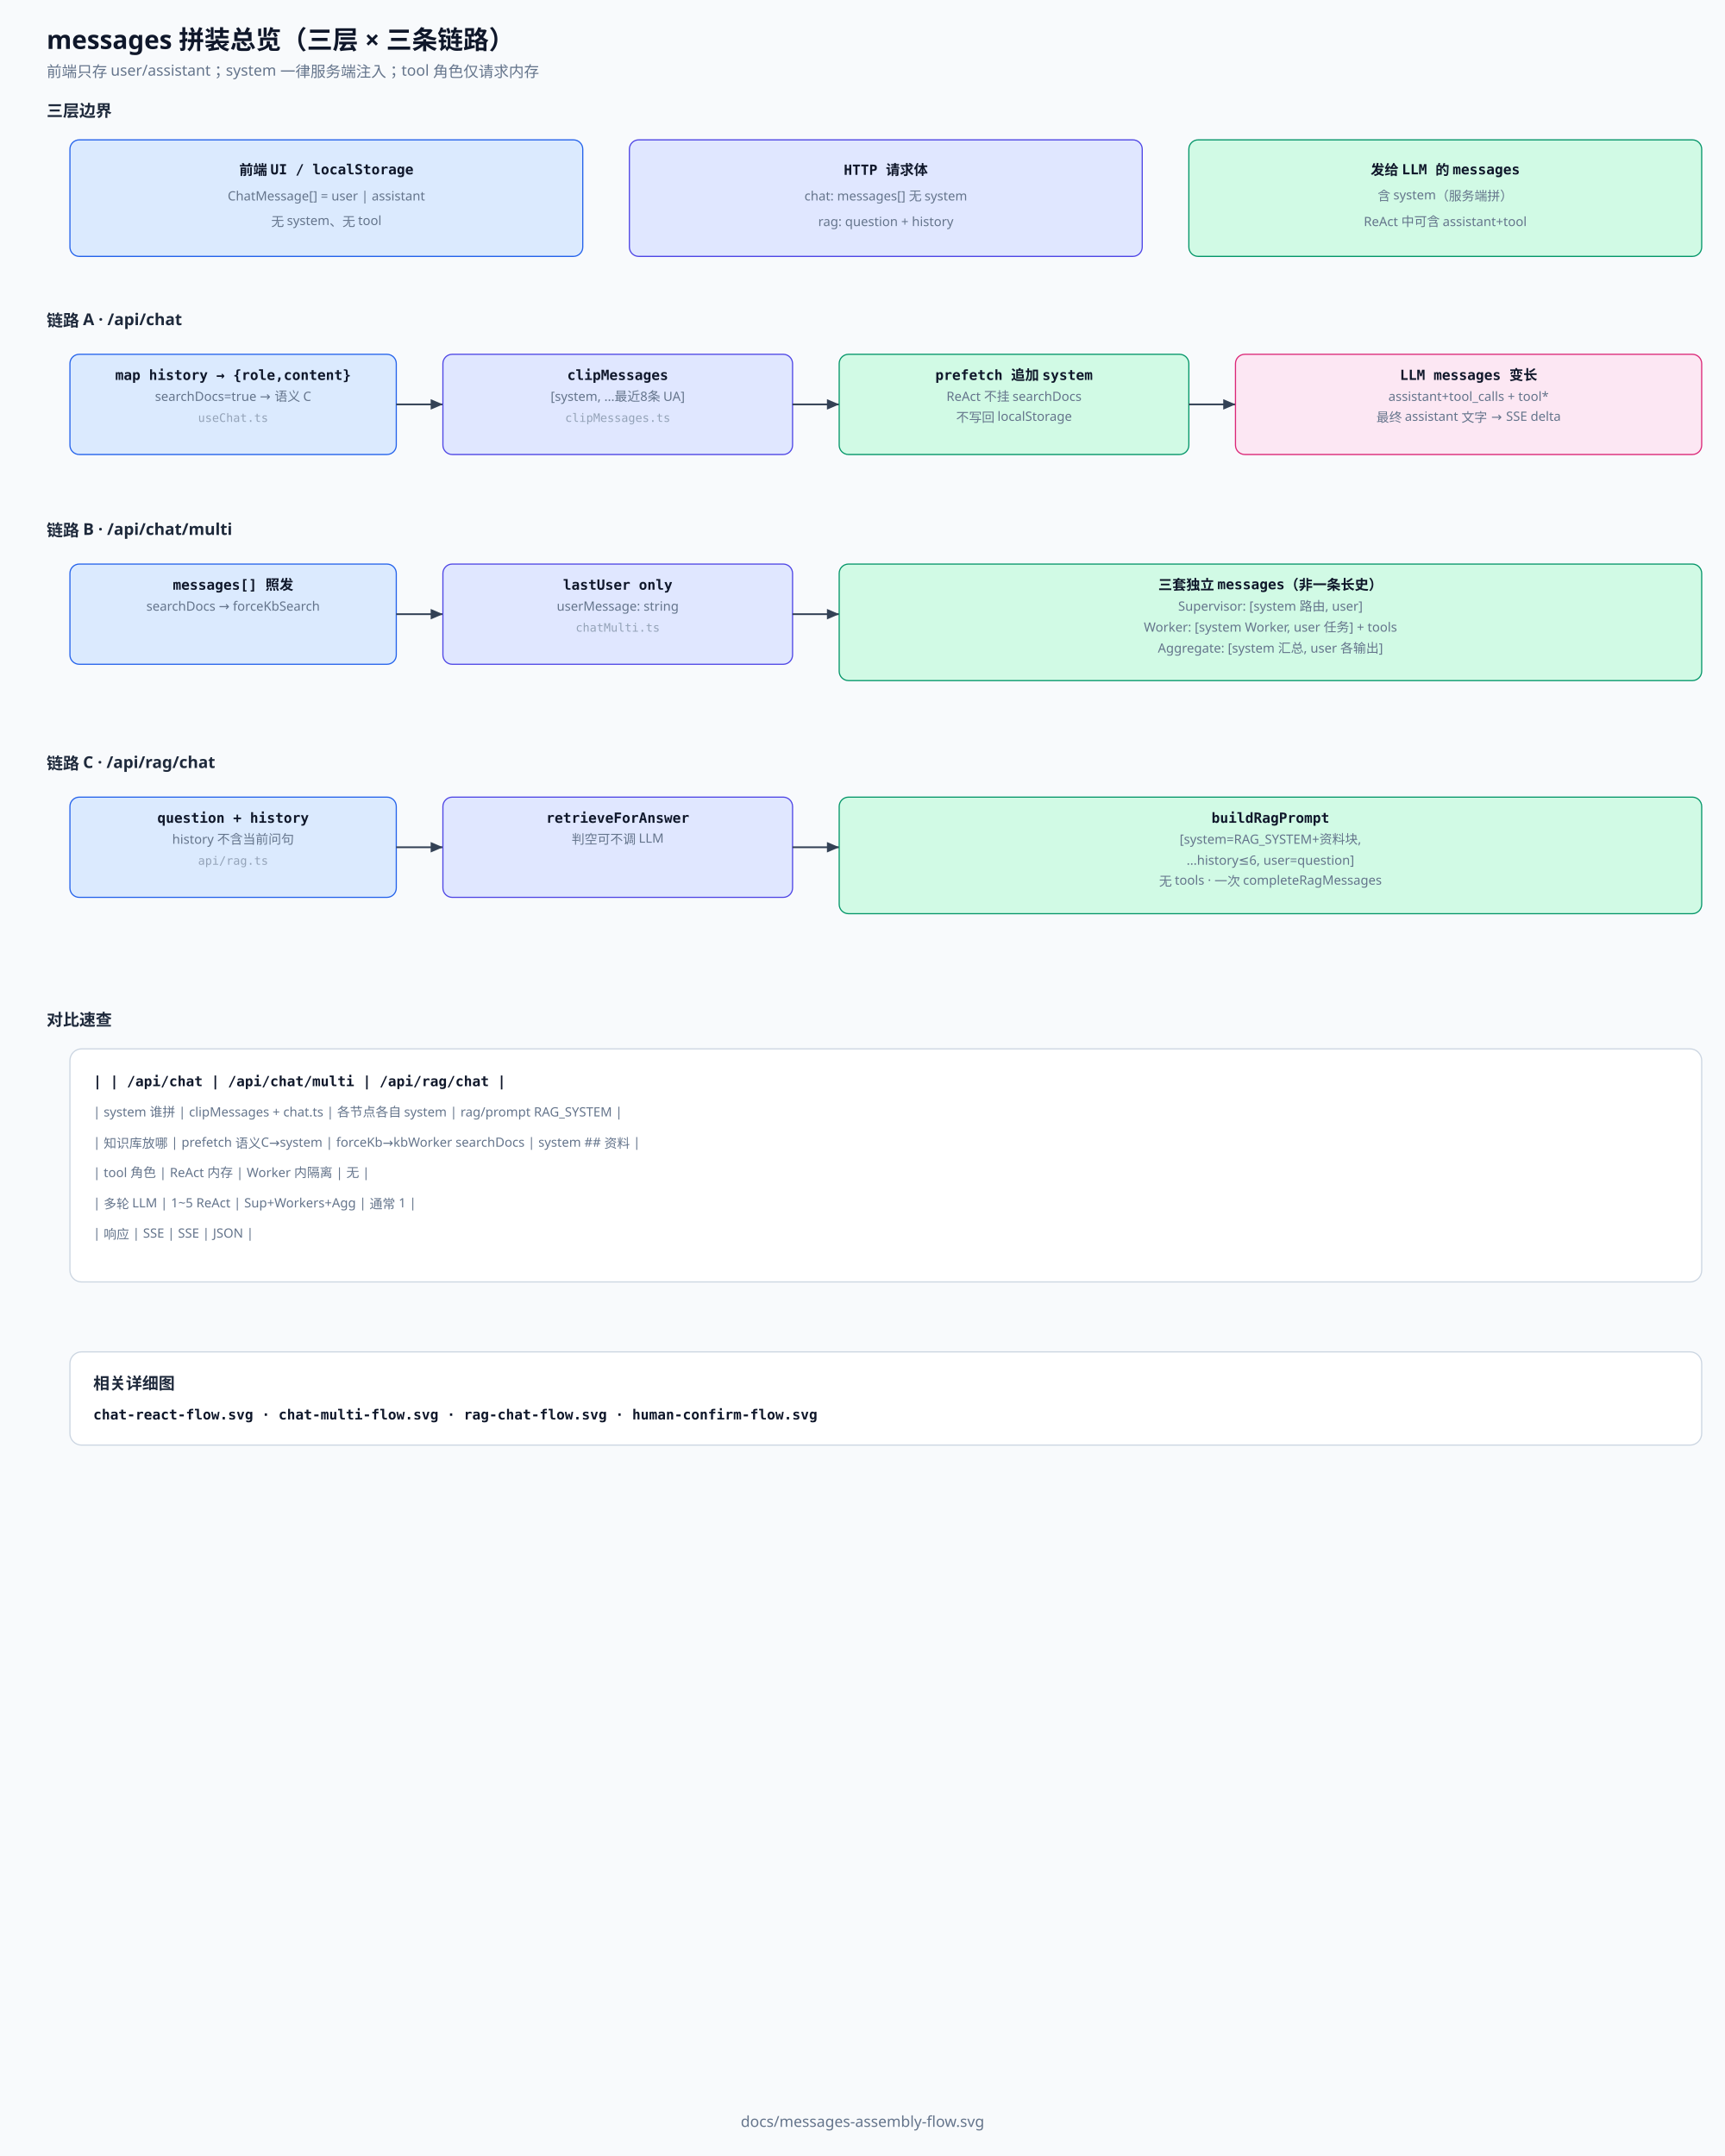
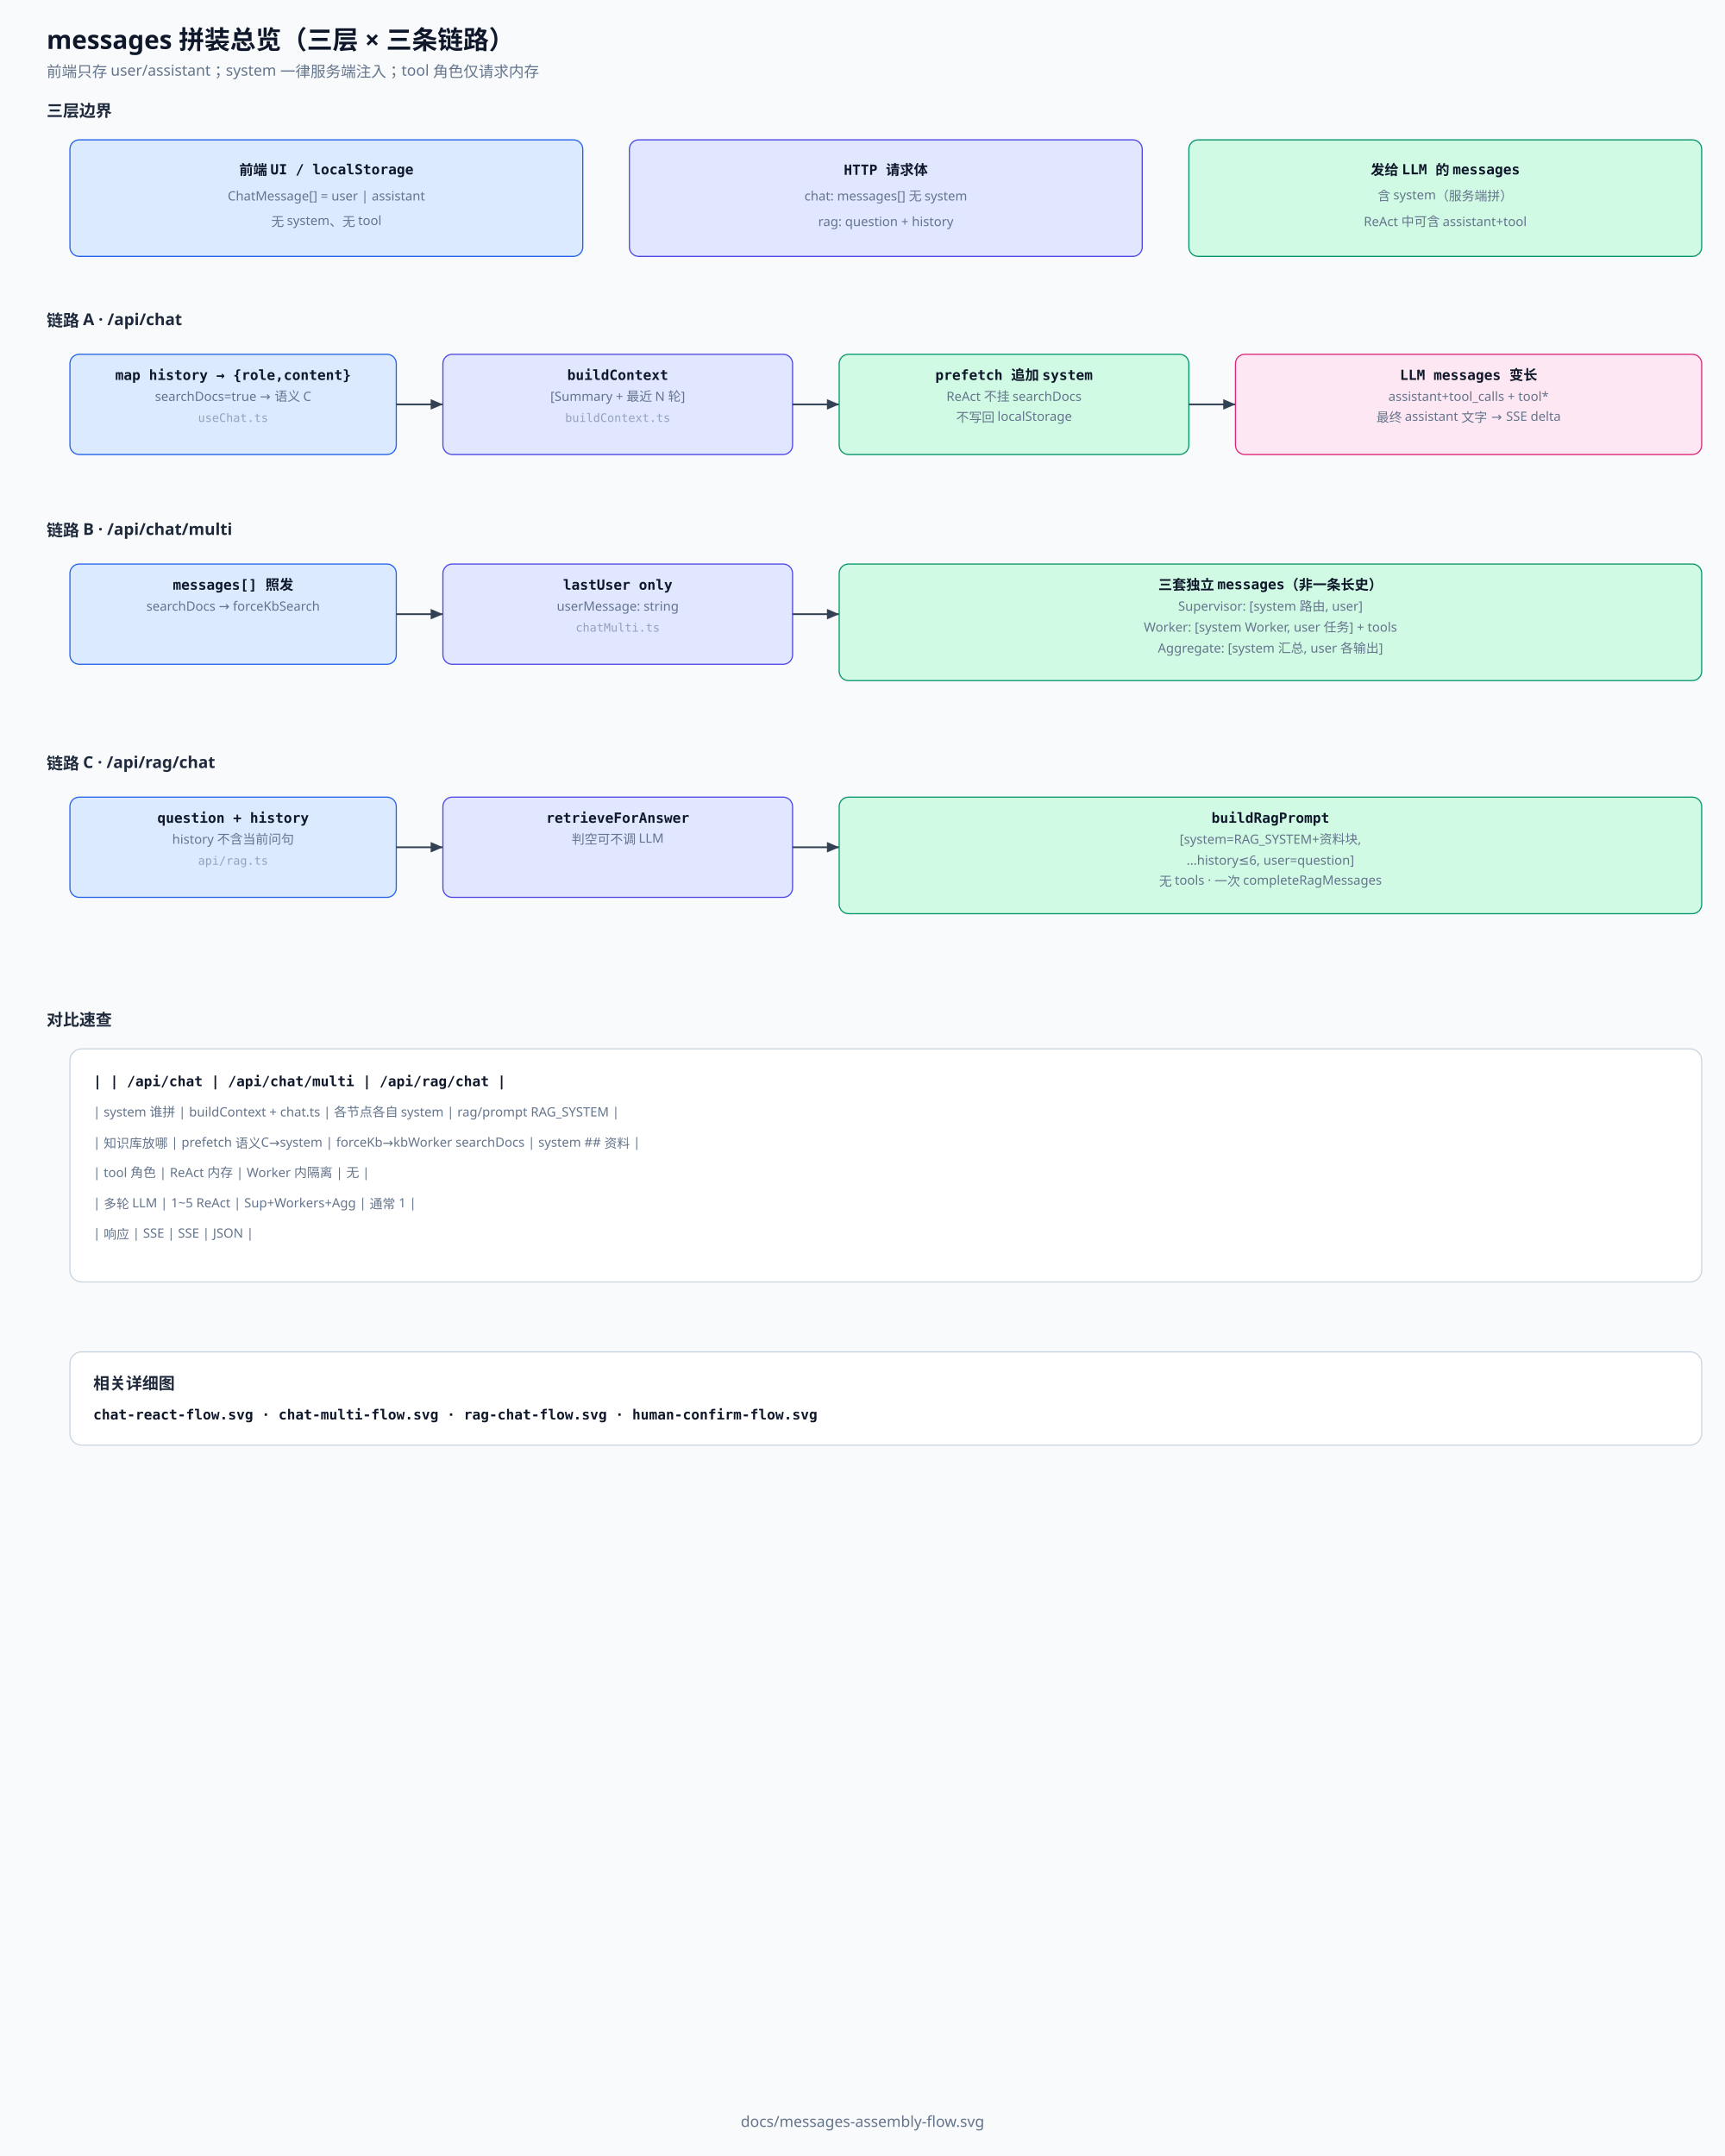
<svg xmlns="http://www.w3.org/2000/svg" viewBox="0 0 1480 1850" width="1480" height="1850" role="img" aria-label="Messages Assembly Flow">
  <defs>
    <marker id="arrow" markerWidth="8" markerHeight="8" refX="7" refY="3" orient="auto">
      <path d="M0,0 L7,3 L0,6 Z" fill="#334155" />
    </marker>
    <marker id="arrowBlue" markerWidth="8" markerHeight="8" refX="7" refY="3" orient="auto">
      <path d="M0,0 L7,3 L0,6 Z" fill="#2563eb" />
    </marker>
    <marker id="arrowGreen" markerWidth="8" markerHeight="8" refX="7" refY="3" orient="auto">
      <path d="M0,0 L7,3 L0,6 Z" fill="#059669" />
    </marker>
    <marker id="arrowAmber" markerWidth="8" markerHeight="8" refX="7" refY="3" orient="auto">
      <path d="M0,0 L7,3 L0,6 Z" fill="#d97706" />
    </marker>
    <marker id="arrowRed" markerWidth="8" markerHeight="8" refX="7" refY="3" orient="auto">
      <path d="M0,0 L7,3 L0,6 Z" fill="#dc2626" />
    </marker>
    <marker id="arrowPurple" markerWidth="8" markerHeight="8" refX="7" refY="3" orient="auto">
      <path d="M0,0 L7,3 L0,6 Z" fill="#7c3aed" />
    </marker>
    <style type="text/css">
      .title { font: 700 22px sans-serif; fill: #0f172a; }
      .subtitle { font: 400 13px sans-serif; fill: #64748b; }
      .lane { font: 700 12px sans-serif; fill: #475569; }
      .phase { font: 700 14px sans-serif; fill: #1e293b; }
      .box { font: 600 12px monospace; fill: #0f172a; }
      .box-sub { font: 400 11px sans-serif; fill: #64748b; }
      .file { font: 400 10px monospace; fill: #94a3b8; }
      .label { font: 500 11px sans-serif; fill: #475569; }
      .label-em { font: 600 11px sans-serif; fill: #2563eb; }
      .note { font: 400 11px sans-serif; fill: #64748b; }
      .legend { font: 500 11px sans-serif; fill: #334155; }
      .warn { font: 600 11px sans-serif; fill: #b45309; }
    </style>
  </defs>
  <rect width="1480" height="1850" fill="#f8fafc" />
  <text x="40" y="42" class="title">messages 拼装总览（三层 × 三条链路）</text>
  <text x="40" y="66" class="subtitle">前端只存 user/assistant；system 一律服务端注入；tool 角色仅请求内存</text>
  <g transform="translate(40, 100)">
    <text x="0" y="0" class="phase">三层边界</text>
    <rect x="20" y="20" width="440" height="100" rx="8" fill="#dbeafe" stroke="#2563eb" />
    <text x="240" y="50" text-anchor="middle" class="box">前端 UI / localStorage</text>
    <text x="240" y="72" text-anchor="middle" class="box-sub">ChatMessage[] = user | assistant</text>
    <text x="240" y="94" text-anchor="middle" class="box-sub">无 system、无 tool</text>
    <rect x="500" y="20" width="440" height="100" rx="8" fill="#e0e7ff" stroke="#4f46e5" />
    <text x="720" y="50" text-anchor="middle" class="box">HTTP 请求体</text>
    <text x="720" y="72" text-anchor="middle" class="box-sub">chat: messages[] 无 system</text>
    <text x="720" y="94" text-anchor="middle" class="box-sub">rag: question + history</text>
    <rect x="980" y="20" width="440" height="100" rx="8" fill="#d1fae5" stroke="#059669" />
    <text x="1200" y="50" text-anchor="middle" class="box">发给 LLM 的 messages</text>
    <text x="1200" y="72" text-anchor="middle" class="box-sub">含 system（服务端拼）</text>
    <text x="1200" y="94" text-anchor="middle" class="box-sub">ReAct 中可含 assistant+tool</text>
  </g>
  <g transform="translate(40, 280)">
    <text x="0" y="0" class="phase">链路 A · /api/chat</text>
    <rect x="20" y="24" width="280" height="86" rx="8" fill="#dbeafe" stroke="#2563eb" />
    <text x="160.0" y="46" text-anchor="middle" class="box">map history → {role,content}</text>
    <text x="160.0" y="64" text-anchor="middle" class="box-sub">searchDocs=true → 语义 C</text>
    <text x="160.0" y="82" text-anchor="middle" class="file">useChat.ts</text>
    <line x1="300" y1="67" x2="340" y2="67" stroke="#334155" stroke-width="1.5" marker-end="url(#arrow)" />
    <rect x="340" y="24" width="300" height="86" rx="8" fill="#e0e7ff" stroke="#4f46e5" />
-     <text x="490.0" y="46" text-anchor="middle" class="box">clipMessages</text>
-     <text x="490.0" y="64" text-anchor="middle" class="box-sub">[system, ...最近8条 UA]</text>
-     <text x="490.0" y="82" text-anchor="middle" class="file">clipMessages.ts</text>
+     <text x="490.0" y="46" text-anchor="middle" class="box">buildContext</text>
+     <text x="490.0" y="64" text-anchor="middle" class="box-sub">[Summary + 最近 N 轮]</text>
+     <text x="490.0" y="82" text-anchor="middle" class="file">buildContext.ts</text>
    <line x1="640" y1="67" x2="680" y2="67" stroke="#334155" stroke-width="1.5" marker-end="url(#arrow)" />
    <rect x="680" y="24" width="300" height="86" rx="8" fill="#d1fae5" stroke="#059669" />
    <text x="830.0" y="46" text-anchor="middle" class="box">prefetch 追加 system</text>
    <text x="830.0" y="64" text-anchor="middle" class="box-sub">ReAct 不挂 searchDocs</text>
    <text x="830.0" y="82" text-anchor="middle" class="box-sub">不写回 localStorage</text>
    <line x1="980" y1="67" x2="1020" y2="67" stroke="#334155" stroke-width="1.5" marker-end="url(#arrow)" />
    <rect x="1020" y="24" width="400" height="86" rx="8" fill="#fce7f3" stroke="#db2777" />
    <text x="1220.0" y="46" text-anchor="middle" class="box">LLM messages 变长</text>
    <text x="1220.0" y="64" text-anchor="middle" class="box-sub">assistant+tool_calls + tool*</text>
    <text x="1220.0" y="82" text-anchor="middle" class="box-sub">最终 assistant 文字 → SSE delta</text>
  </g>
  <g transform="translate(40, 460)">
    <text x="0" y="0" class="phase">链路 B · /api/chat/multi</text>
    <rect x="20" y="24" width="280" height="86" rx="8" fill="#dbeafe" stroke="#2563eb" />
    <text x="160.0" y="46" text-anchor="middle" class="box">messages[] 照发</text>
    <text x="160.0" y="64" text-anchor="middle" class="box-sub">searchDocs → forceKbSearch</text>
    <line x1="300" y1="67" x2="340" y2="67" stroke="#334155" stroke-width="1.5" marker-end="url(#arrow)" />
    <rect x="340" y="24" width="300" height="86" rx="8" fill="#e0e7ff" stroke="#4f46e5" />
    <text x="490.0" y="46" text-anchor="middle" class="box">lastUser only</text>
    <text x="490.0" y="64" text-anchor="middle" class="box-sub">userMessage: string</text>
    <text x="490.0" y="82" text-anchor="middle" class="file">chatMulti.ts</text>
    <line x1="640" y1="67" x2="680" y2="67" stroke="#334155" stroke-width="1.5" marker-end="url(#arrow)" />
    <rect x="680" y="24" width="740" height="100" rx="8" fill="#d1fae5" stroke="#059669" />
    <text x="1050.0" y="46" text-anchor="middle" class="box">三套独立 messages（非一条长史）</text>
    <text x="1050.0" y="64" text-anchor="middle" class="box-sub">Supervisor: [system 路由, user]</text>
    <text x="1050.0" y="82" text-anchor="middle" class="box-sub">Worker: [system Worker, user 任务] + tools</text>
    <text x="1050.0" y="100" text-anchor="middle" class="box-sub">Aggregate: [system 汇总, user 各输出]</text>
  </g>
  <g transform="translate(40, 660)">
    <text x="0" y="0" class="phase">链路 C · /api/rag/chat</text>
    <rect x="20" y="24" width="280" height="86" rx="8" fill="#dbeafe" stroke="#2563eb" />
    <text x="160.0" y="46" text-anchor="middle" class="box">question + history</text>
    <text x="160.0" y="64" text-anchor="middle" class="box-sub">history 不含当前问句</text>
    <text x="160.0" y="82" text-anchor="middle" class="file">api/rag.ts</text>
    <line x1="300" y1="67" x2="340" y2="67" stroke="#334155" stroke-width="1.5" marker-end="url(#arrow)" />
    <rect x="340" y="24" width="300" height="86" rx="8" fill="#e0e7ff" stroke="#4f46e5" />
    <text x="490.0" y="46" text-anchor="middle" class="box">retrieveForAnswer</text>
    <text x="490.0" y="64" text-anchor="middle" class="box-sub">判空可不调 LLM</text>
    <line x1="640" y1="67" x2="680" y2="67" stroke="#334155" stroke-width="1.5" marker-end="url(#arrow)" />
    <rect x="680" y="24" width="740" height="100" rx="8" fill="#d1fae5" stroke="#059669" />
    <text x="1050.0" y="46" text-anchor="middle" class="box">buildRagPrompt</text>
    <text x="1050.0" y="64" text-anchor="middle" class="box-sub">[system=RAG_SYSTEM+资料块,</text>
    <text x="1050.0" y="82" text-anchor="middle" class="box-sub"> ...history≤6, user=question]</text>
    <text x="1050.0" y="100" text-anchor="middle" class="box-sub">无 tools · 一次 completeRagMessages</text>
  </g>
  <g transform="translate(40, 880)">
    <text x="0" y="0" class="phase">对比速查</text>
    <rect x="20" y="20" width="1400" height="200" rx="10" fill="#fff" stroke="#cbd5e1" />
    <text x="40" y="52" class="box">|                | /api/chat              | /api/chat/multi           | /api/rag/chat            |</text>
-     <text x="40" y="78" class="box-sub">| system 谁拼    | clipMessages + chat.ts | 各节点各自 system         | rag/prompt RAG_SYSTEM    |</text>
+     <text x="40" y="78" class="box-sub">| system 谁拼    | buildContext + chat.ts | 各节点各自 system         | rag/prompt RAG_SYSTEM    |</text>
    <text x="40" y="104" class="box-sub">| 知识库放哪     | prefetch 语义C→system  | forceKb→kbWorker searchDocs | system ## 资料           |</text>
    <text x="40" y="130" class="box-sub">| tool 角色      | ReAct 内存             | Worker 内隔离             | 无                       |</text>
    <text x="40" y="156" class="box-sub">| 多轮 LLM       | 1~5 ReAct              | Sup+Workers+Agg           | 通常 1                   |</text>
    <text x="40" y="182" class="box-sub">| 响应           | SSE                    | SSE                       | JSON                     |</text>
  </g>
  <g transform="translate(40, 1160)">
    <rect x="20" y="0" width="1400" height="80" rx="10" fill="#fff" stroke="#cbd5e1" />
    <text x="40" y="32" class="phase">相关详细图</text>
    <text x="40" y="58" class="box">chat-react-flow.svg · chat-multi-flow.svg · rag-chat-flow.svg · human-confirm-flow.svg</text>
  </g>
  <text x="740" y="1825" text-anchor="middle" class="subtitle">docs/messages-assembly-flow.svg</text>
</svg>
